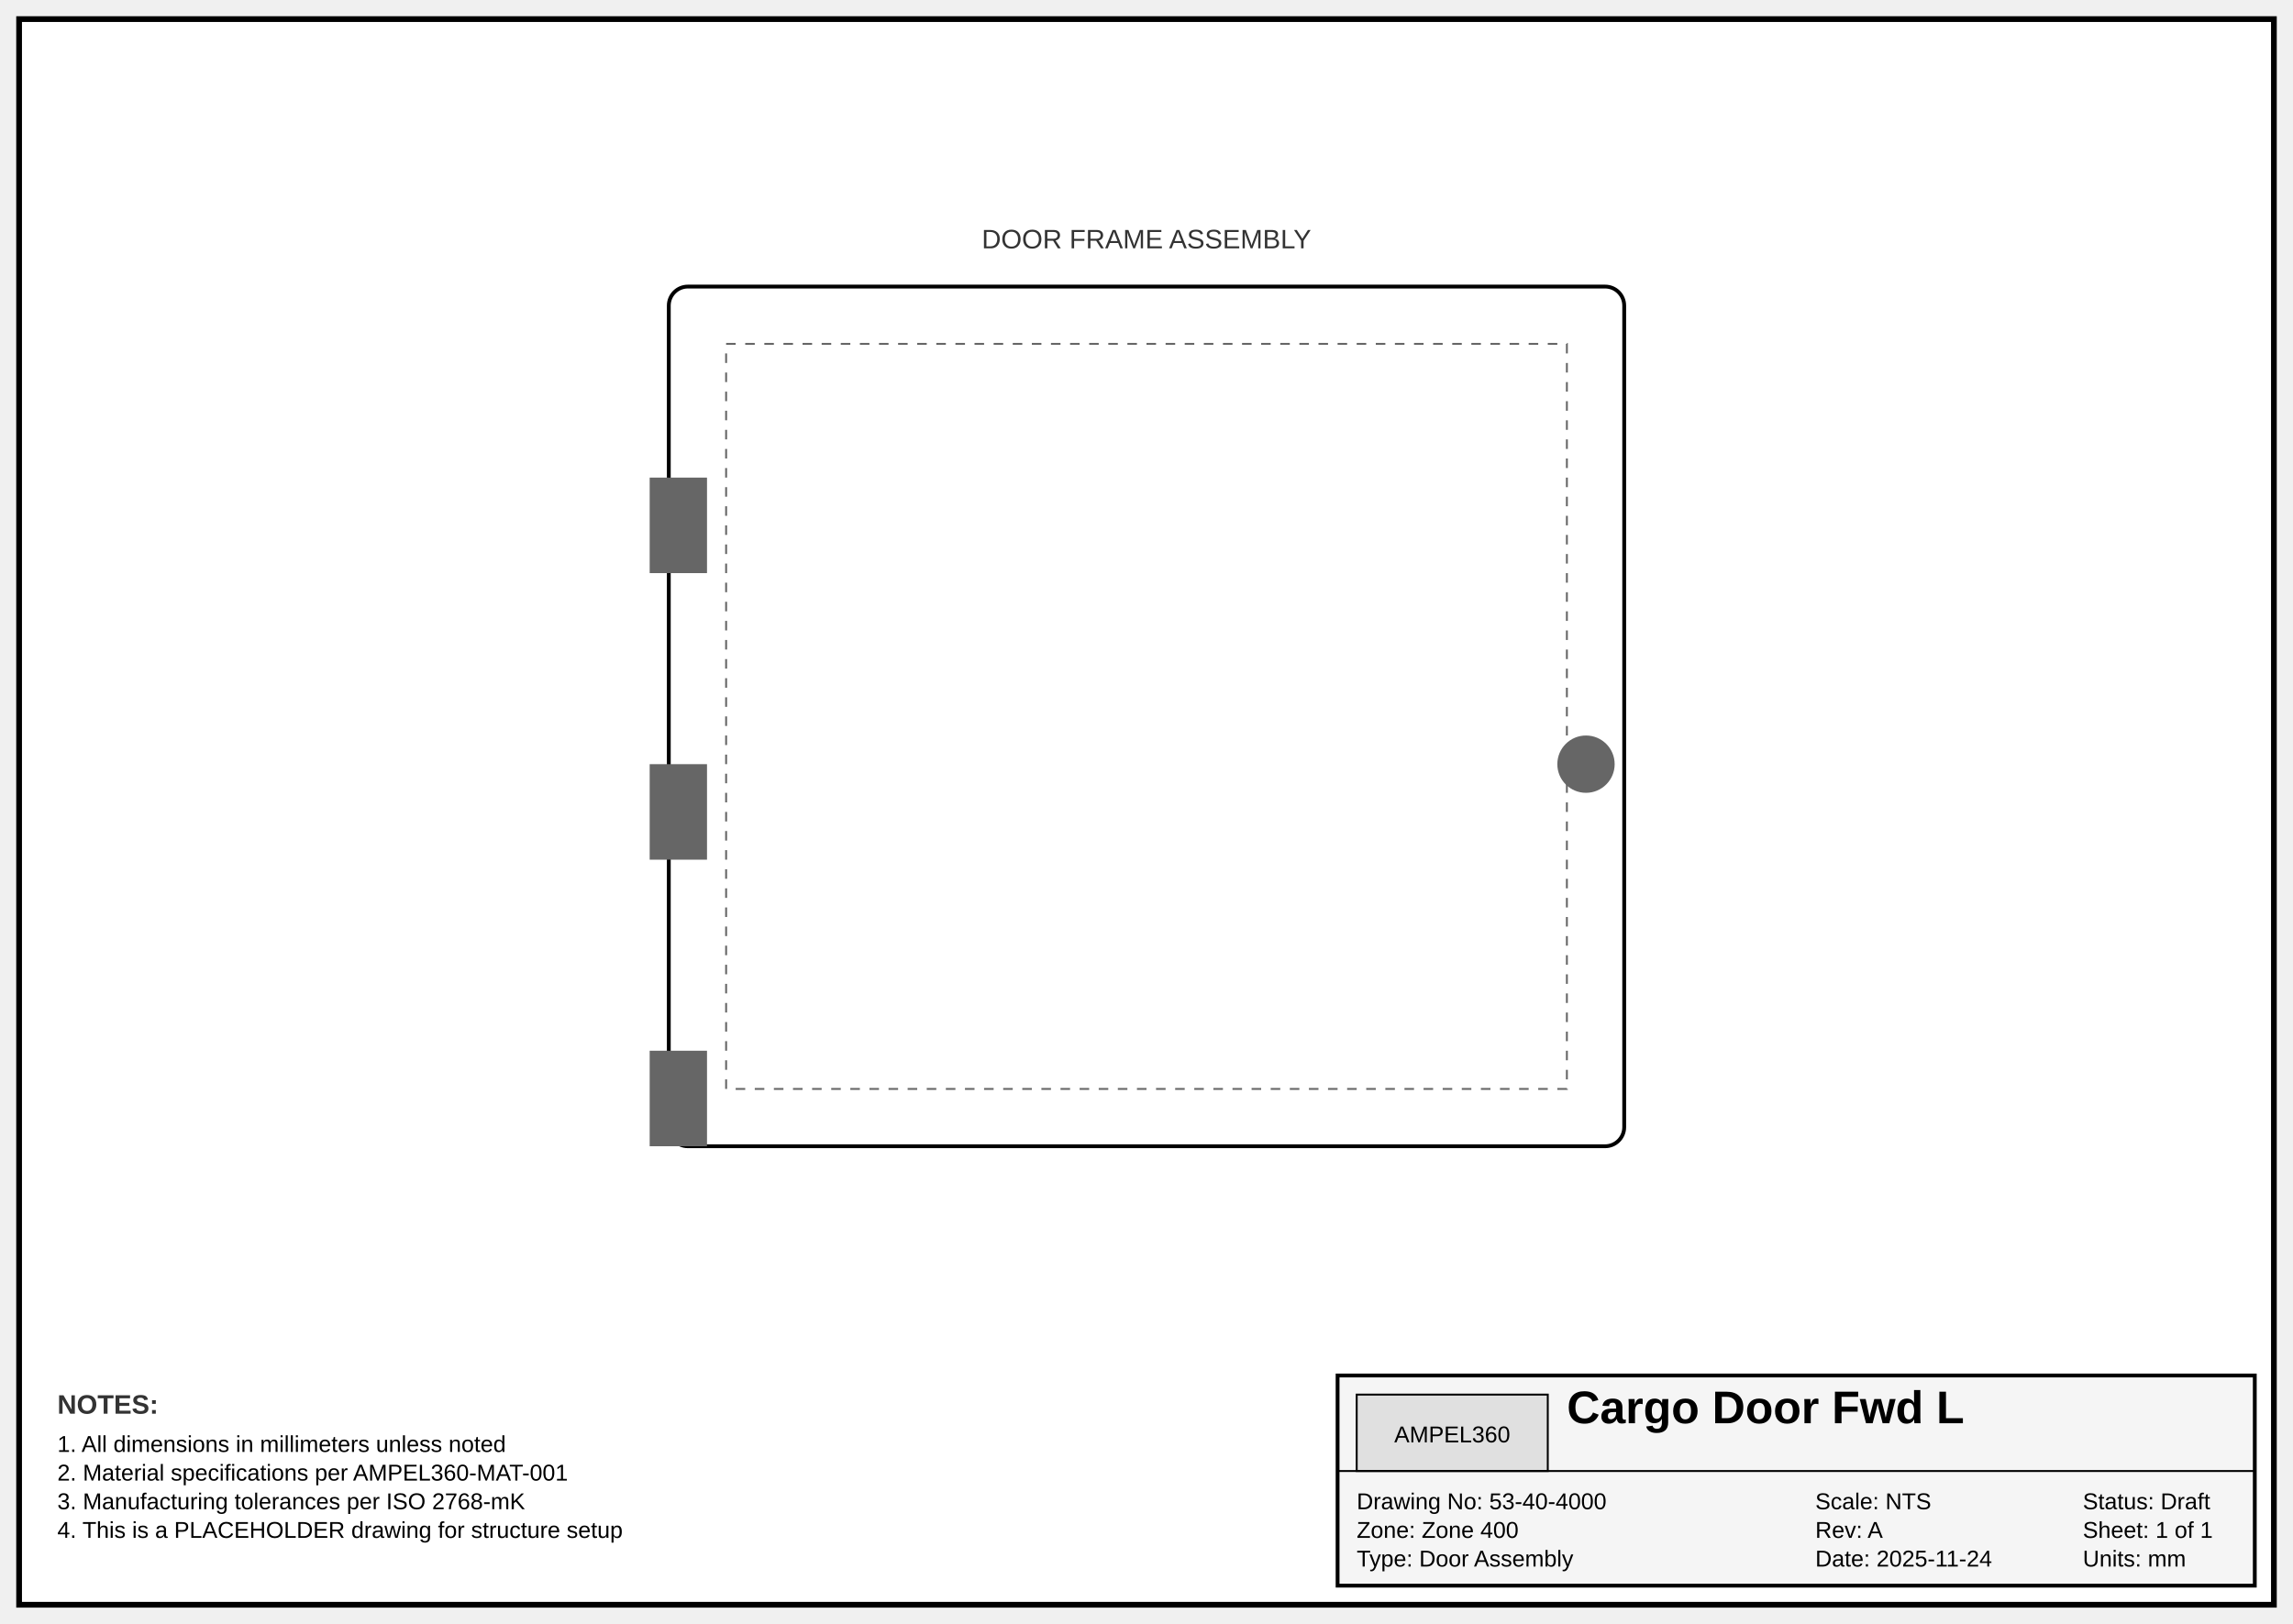
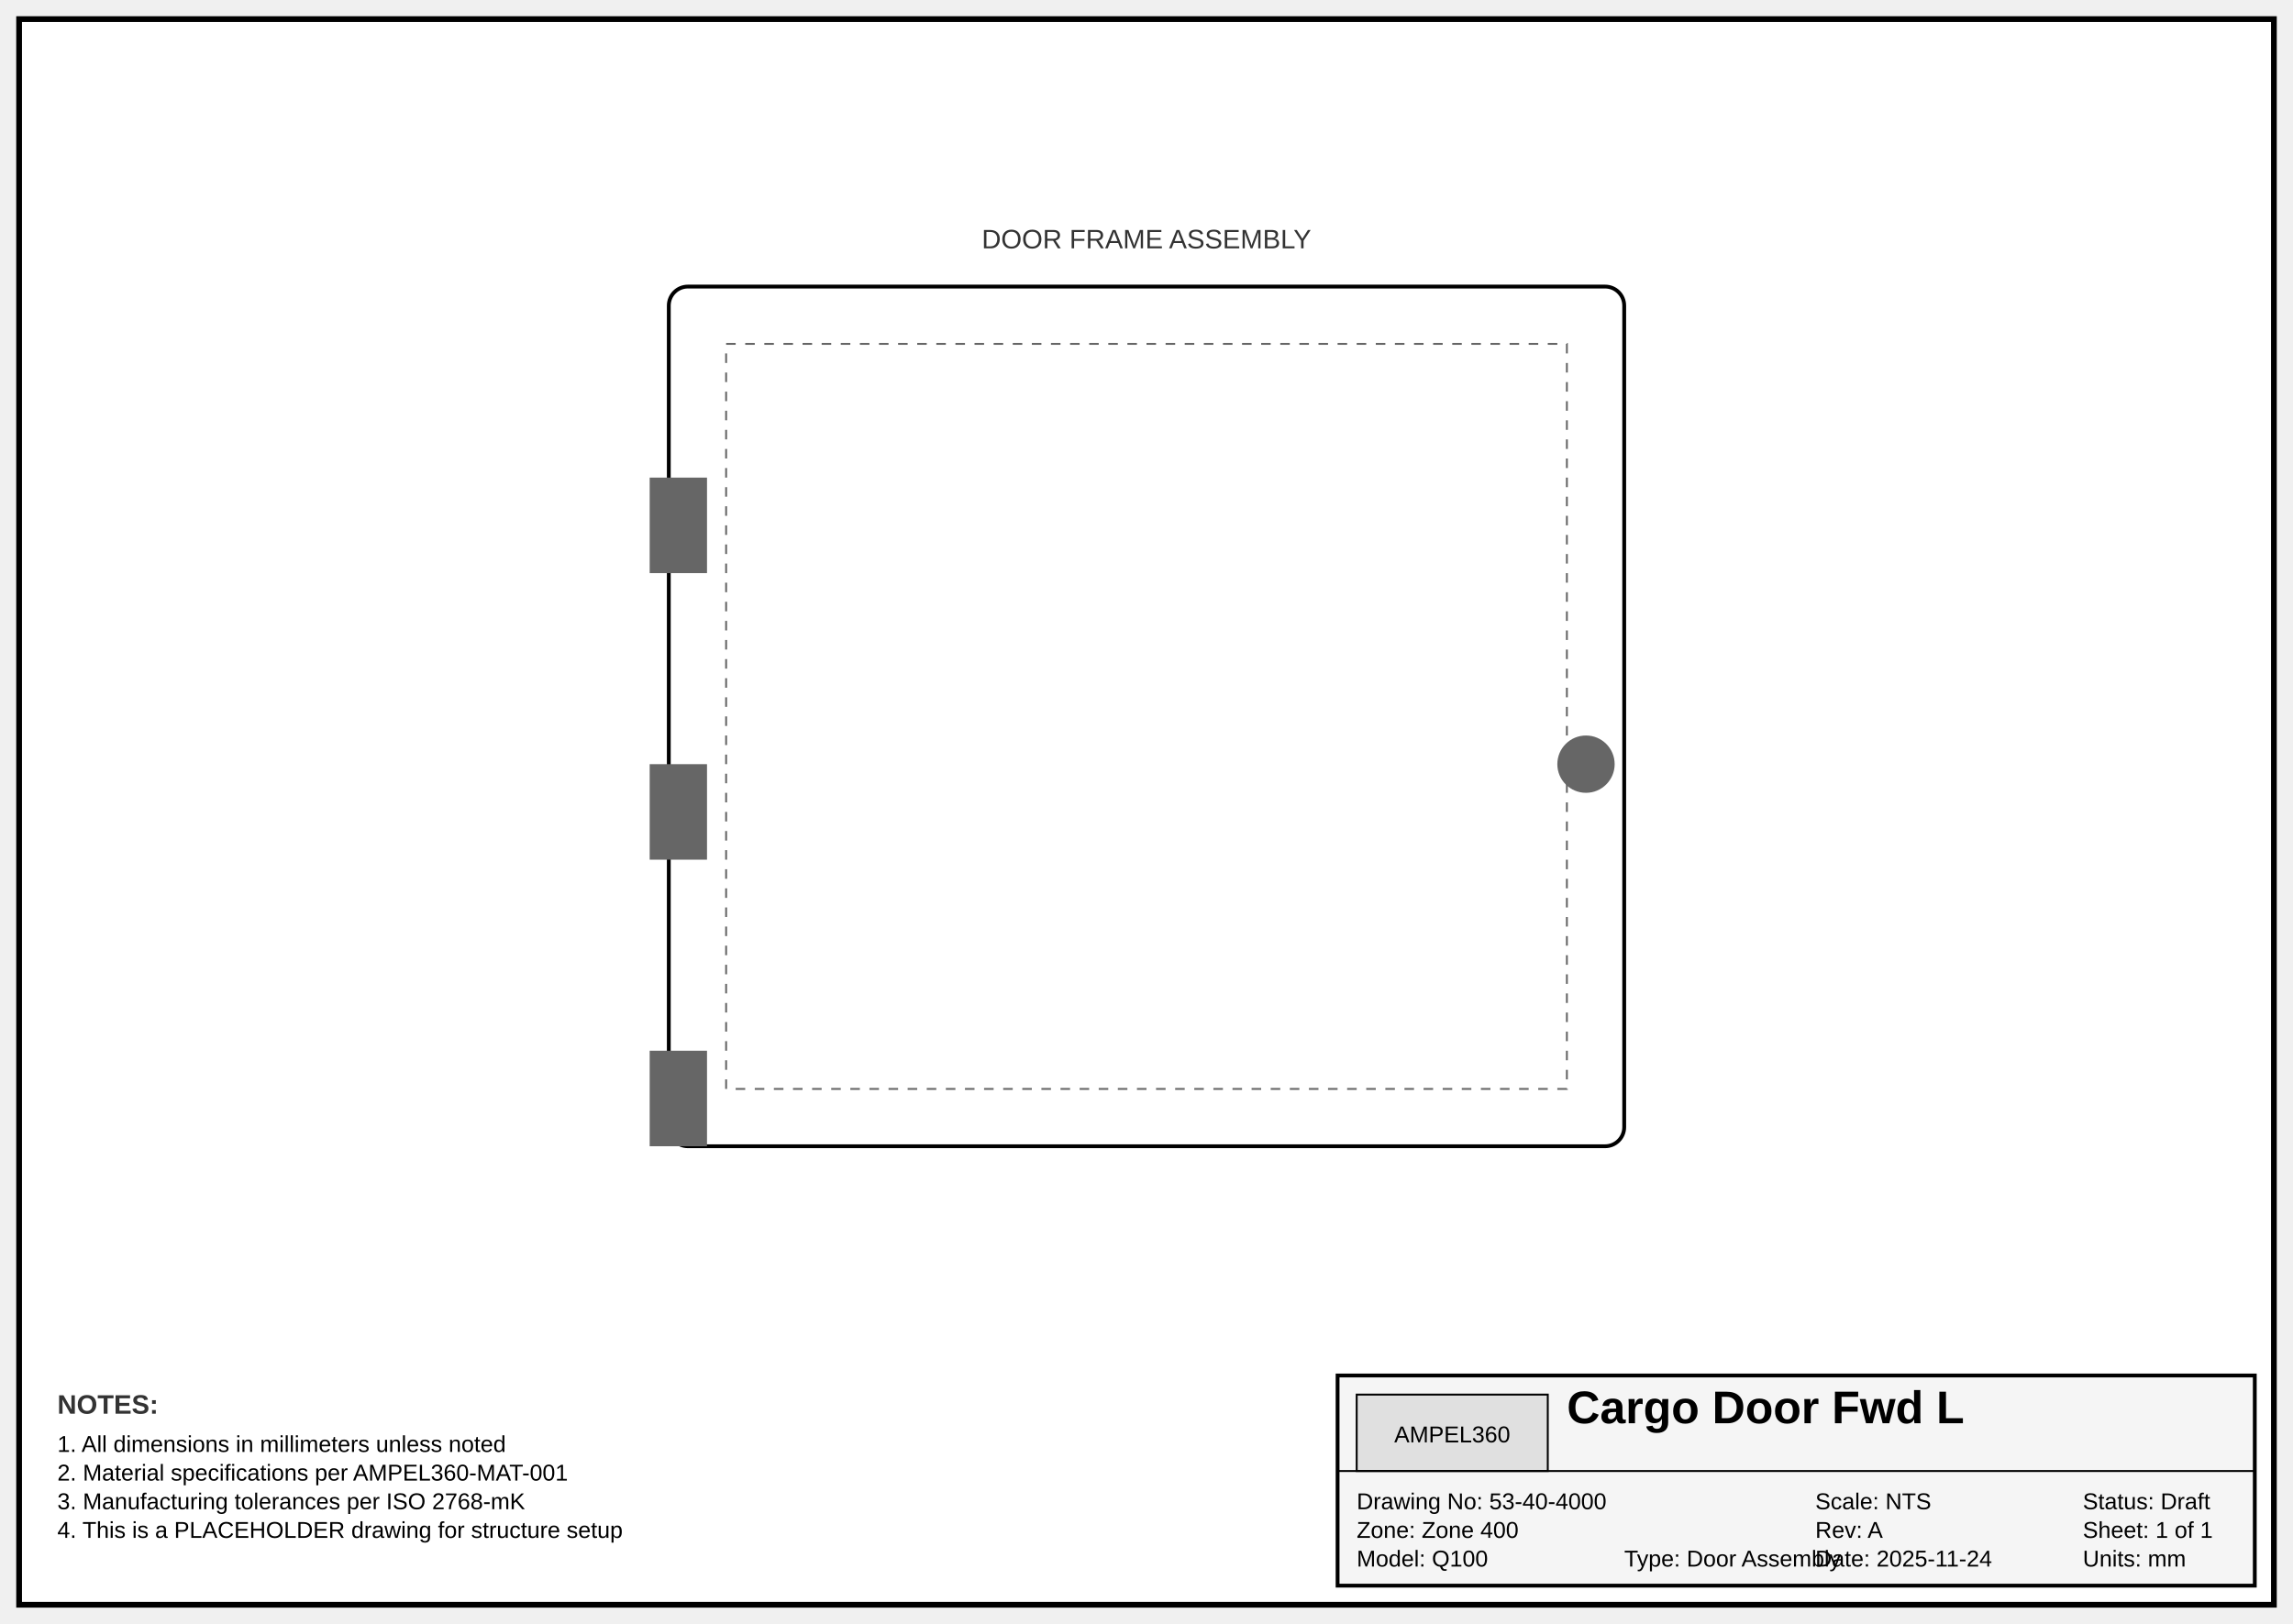
<svg xmlns="http://www.w3.org/2000/svg" viewBox="0 0 1200 850" width="1200" height="850">
  <defs>
    <style>
      .title-text { font-family: Arial, sans-serif; font-size: 24px; font-weight: bold; fill: #000; }
      .subtitle-text { font-family: Arial, sans-serif; font-size: 14px; fill: #333; }
      .label-text { font-family: Arial, sans-serif; font-size: 12px; fill: #000; }
      .dimension-text { font-family: Arial, sans-serif; font-size: 10px; fill: #0066cc; }
      .drawing-line { stroke: #000; stroke-width: 2; fill: none; }
      .dimension-line { stroke: #0066cc; stroke-width: 1; fill: none; }
      .dashed-line { stroke: #666; stroke-width: 1; stroke-dasharray: 5,5; fill: none; }
      .hidden-line { stroke: #999; stroke-width: 1; stroke-dasharray: 3,3; fill: none; }
      .center-line { stroke: #cc0000; stroke-width: 1; stroke-dasharray: 10,5,2,5; fill: none; }
    </style>
    <marker id="arrow" viewBox="0 0 10 10" refX="5" refY="5" markerWidth="6" markerHeight="6" orient="auto-start-reverse">
      <path d="M 0 0 L 10 5 L 0 10 z" fill="#0066cc" />
    </marker>
  </defs>
  <rect x="10" y="10" width="1180" height="830" fill="#ffffff" stroke="#000" stroke-width="3" />
  <g id="title-block">
    <rect x="700" y="720" width="480" height="110" fill="#f5f5f5" stroke="#000" stroke-width="2" />
    <rect x="710" y="730" width="100" height="40" fill="#e0e0e0" stroke="#000" stroke-width="1" />
    <text x="760" y="755" class="label-text" text-anchor="middle">AMPEL360</text>
    <text x="820" y="745" class="title-text">Cargo Door Fwd L</text>
    <line x1="700" y1="770" x2="1180" y2="770" stroke="#000" stroke-width="1" />
    <text x="710" y="790" class="label-text">Drawing No: 53-40-4000</text>
    <text x="710" y="805" class="label-text">Zone: Zone 400</text>
-     <text x="710" y="820" class="label-text">Type: Door Assembly</text>
+     <text x="710" y="820" class="label-text">Model: Q100</text>
+     <text x="850" y="820" class="label-text">Type: Door Assembly</text>
    <text x="950" y="790" class="label-text">Scale: NTS</text>
    <text x="950" y="805" class="label-text">Rev: A</text>
    <text x="950" y="820" class="label-text">Date: 2025-11-24</text>
    <text x="1090" y="790" class="label-text">Status: Draft</text>
    <text x="1090" y="805" class="label-text">Sheet: 1 of 1</text>
    <text x="1090" y="820" class="label-text">Units: mm</text>
  </g>
  <g id="main-drawing">
    <rect x="350" y="150" width="500" height="450" class="drawing-line" rx="10" />
    <rect x="380" y="180" width="440" height="390" class="dashed-line" />
    <rect x="340" y="250" width="30" height="50" fill="#666" />
    <rect x="340" y="400" width="30" height="50" fill="#666" />
    <rect x="340" y="550" width="30" height="50" fill="#666" />
    <circle cx="830" cy="400" r="15" fill="#666" />
    <text x="600" y="130" class="subtitle-text" text-anchor="middle">DOOR FRAME ASSEMBLY</text>
  </g>
  <g id="notes">
    <text x="30" y="740" class="subtitle-text" font-weight="bold">NOTES:</text>
    <text x="30" y="760" class="label-text">1. All dimensions in millimeters unless noted</text>
    <text x="30" y="775" class="label-text">2. Material specifications per AMPEL360-MAT-001</text>
    <text x="30" y="790" class="label-text">3. Manufacturing tolerances per ISO 2768-mK</text>
    <text x="30" y="805" class="label-text">4. This is a PLACEHOLDER drawing for structure setup</text>
  </g>
</svg>
